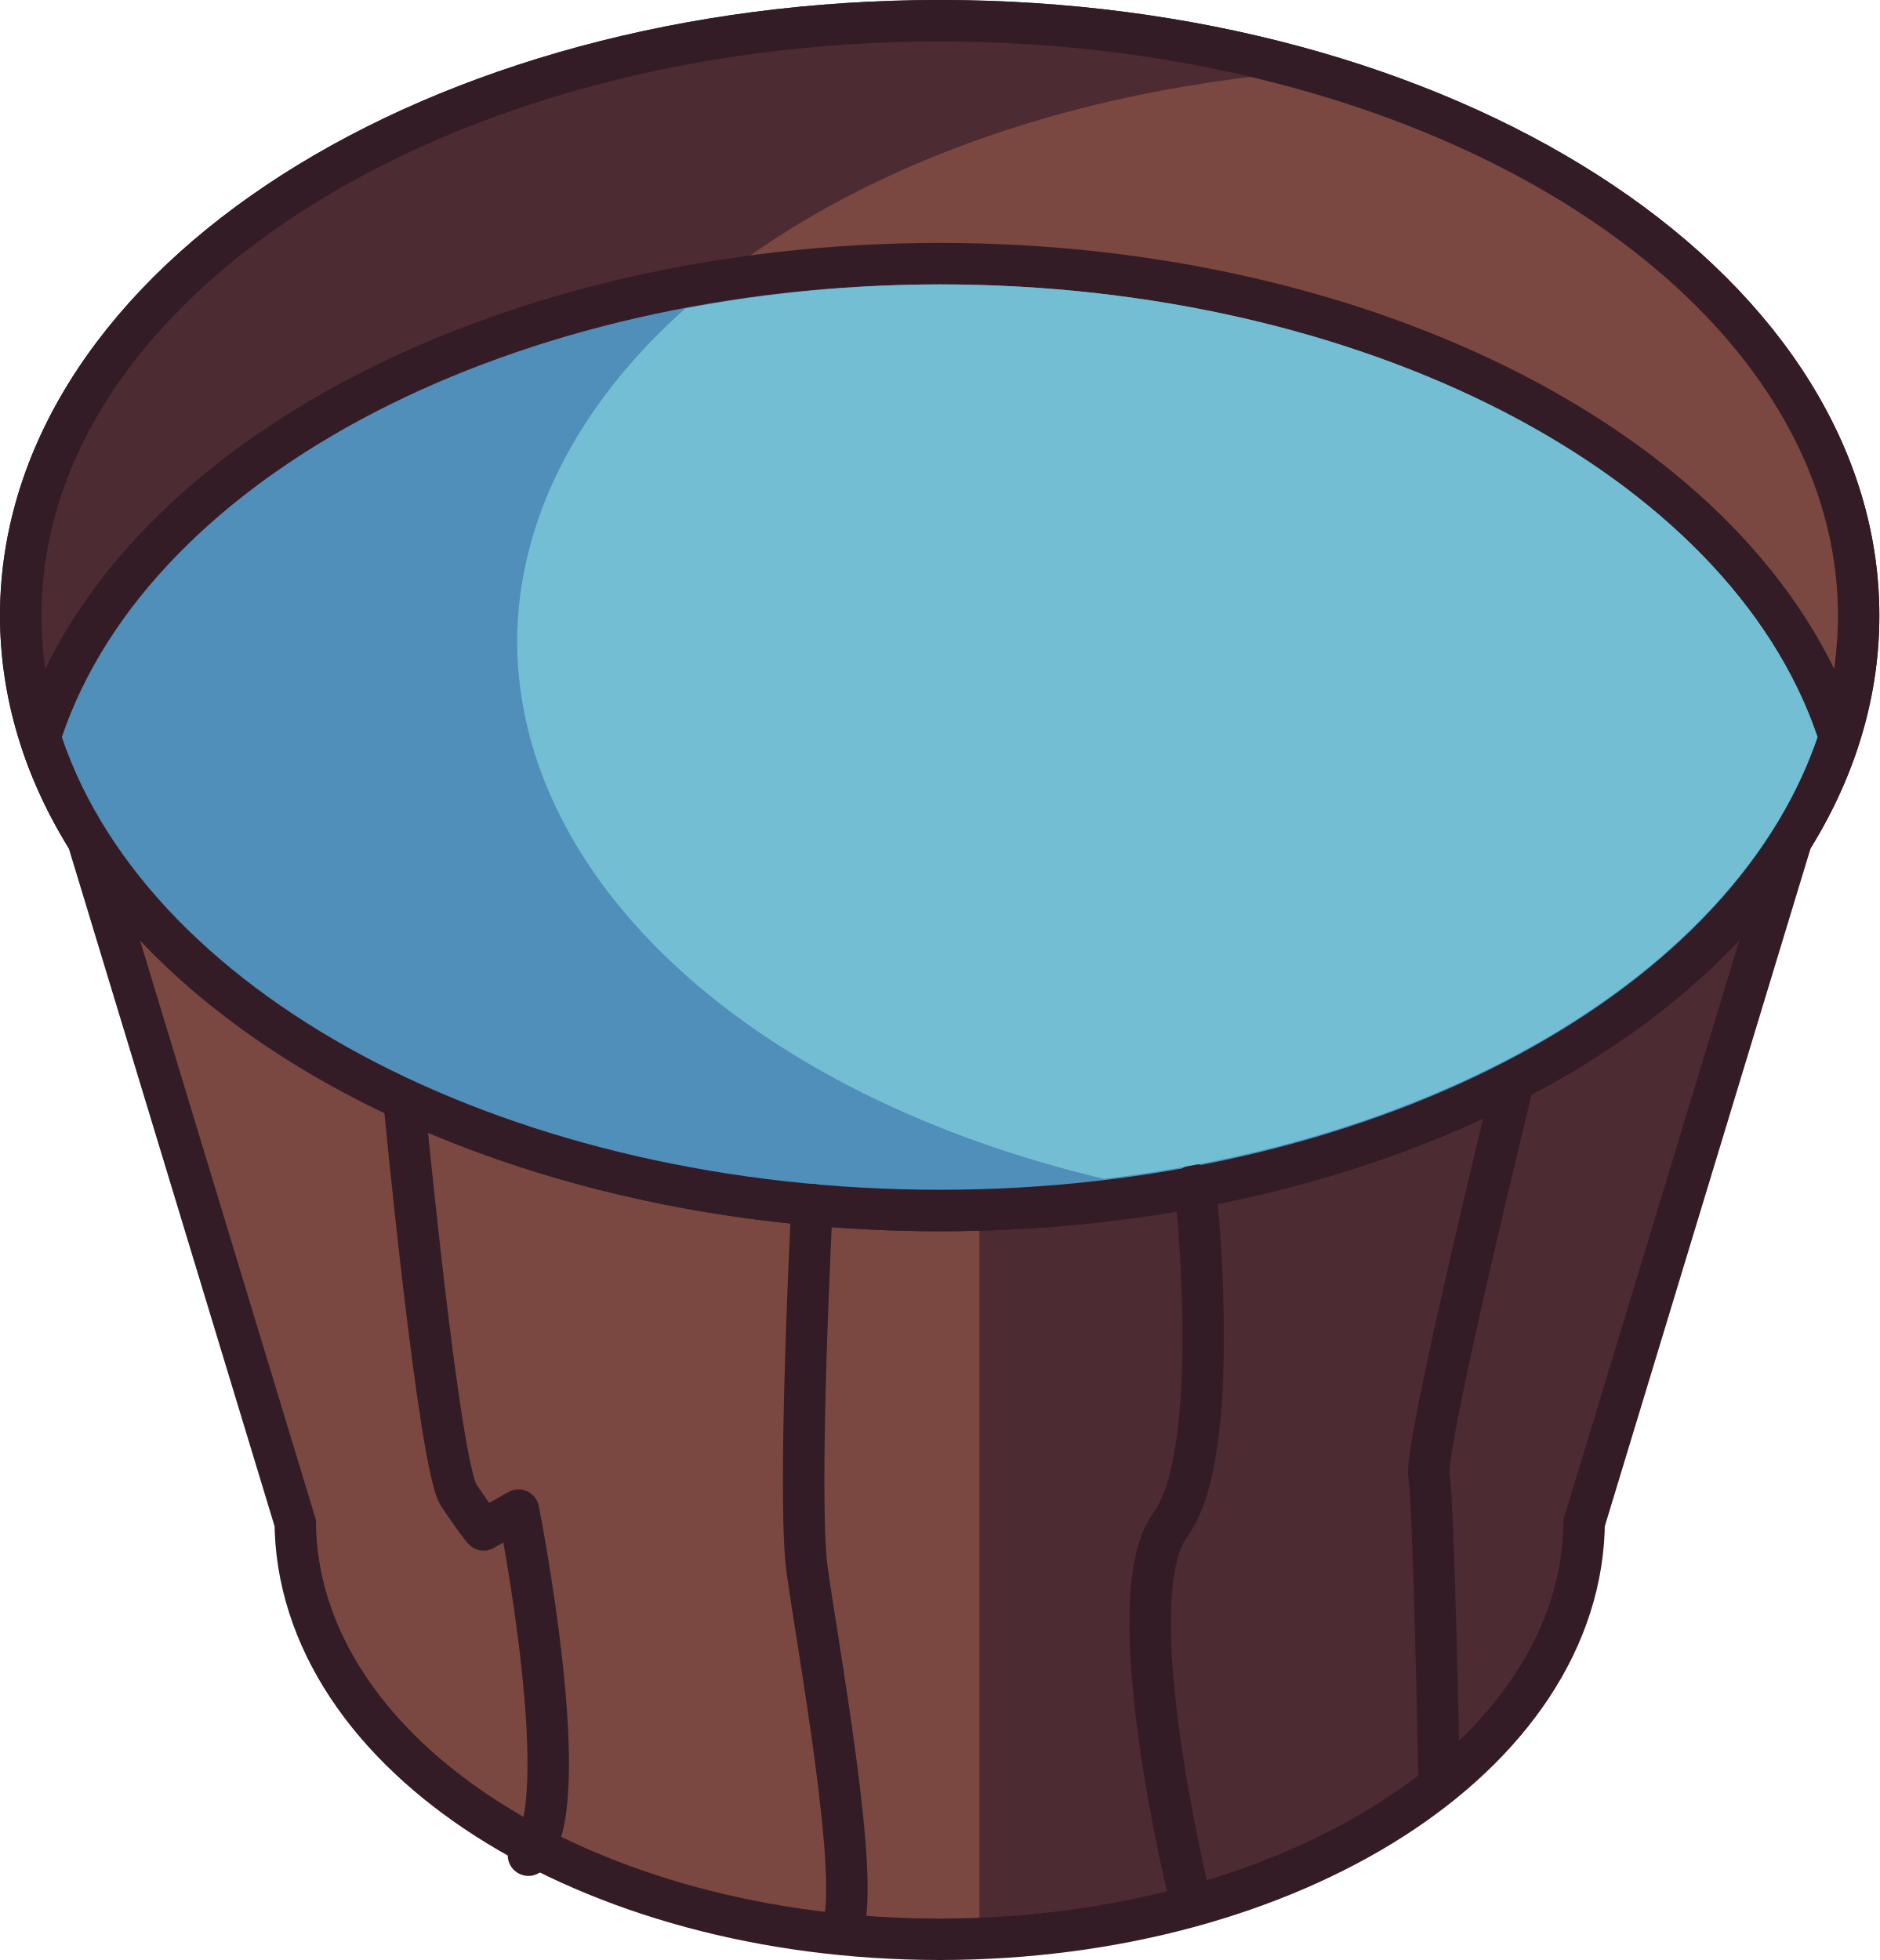
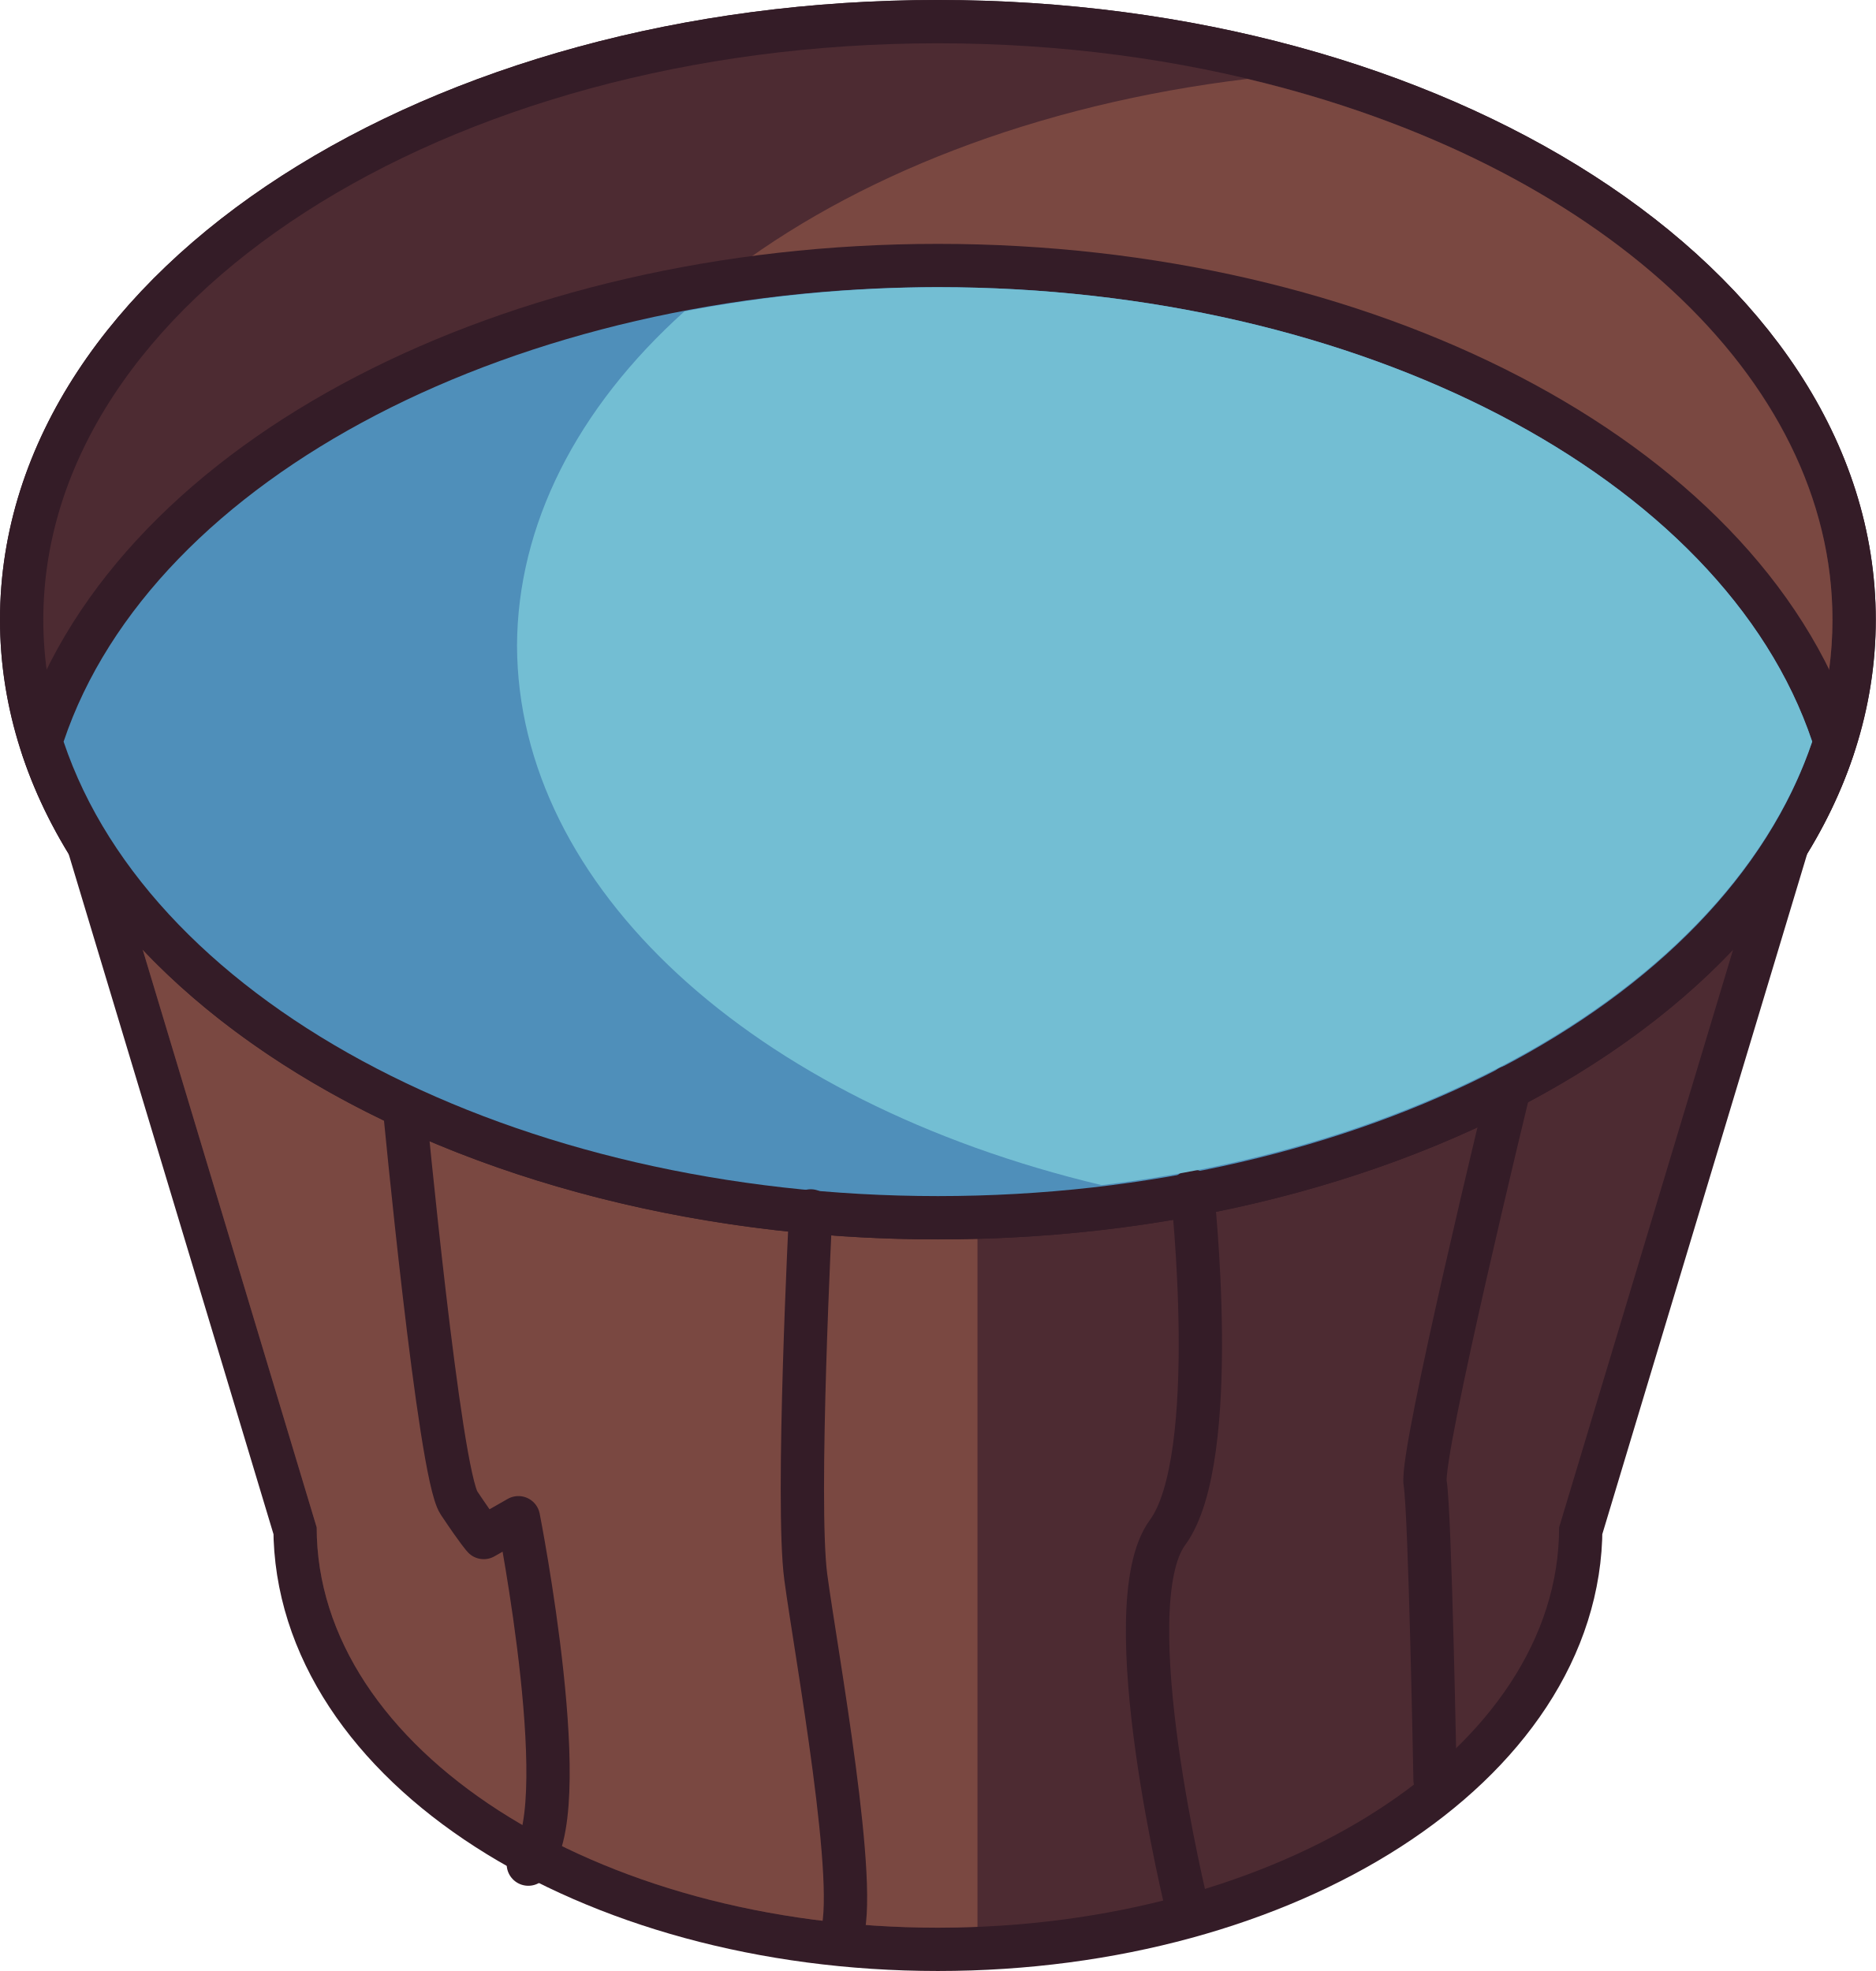
- <svg xmlns="http://www.w3.org/2000/svg" width="287.721" height="300.061" viewBox="0 0 287.721 300.061" version="1.1" id="svg1">
+ <svg xmlns="http://www.w3.org/2000/svg" width="137.51" height="144.522" viewBox="0 0 137.51 144.522" version="1.1" id="svg1">
  <defs id="defs1" />
-   <g id="layer1" transform="translate(-207.1687,-206.6396)">
-     <path id="ellipse4" style="display:inline;fill:#4d2b32;stroke:#341c27;stroke-width:12.7;stroke-linecap:round;stroke-linejoin:round;stroke-dasharray:none;paint-order:markers stroke fill" d="m 351.029,212.99 a 137.51,87.897 0 0 0 -137.51,87.897 137.51,87.897 0 0 0 9.98,32.873 l 32.042,105.553 a 95.49,61.038 0 0 0 95.488,61.038 95.49,61.038 0 0 0 95.492,-61.038 L 478.562,333.76 a 137.51,87.897 0 0 0 9.977,-32.873 137.51,87.897 0 0 0 -137.51,-87.897 z" />
-     <path id="rect30" style="display:inline;fill:#7a4841;stroke:none;stroke-width:6.35;stroke-linecap:round;stroke-linejoin:round;stroke-dasharray:none;paint-order:markers stroke fill" d="m 351.029,212.99 a 137.51,87.897 0 0 0 -137.51,87.897 137.51,87.897 0 0 0 9.98,32.873 l 32.042,105.553 a 95.49,61.038 0 0 0 95.488,61.038 95.49,61.038 0 0 0 6.088,-0.124 V 213.076 a 137.51,87.897 0 0 0 -6.088,-0.086 z" />
-     <ellipse style="display:inline;fill:#4d2b32;stroke:#341c27;stroke-width:12.7;stroke-linecap:round;stroke-linejoin:round;stroke-dasharray:none;paint-order:markers stroke fill" id="path4" cx="351.03" cy="300.887" rx="137.51" ry="87.897" />
-     <path id="ellipse29" style="display:inline;fill:#7a4841;stroke:none;stroke-width:12.7;stroke-linecap:round;stroke-linejoin:round;stroke-dasharray:none;paint-order:markers stroke fill" d="m 398.606,218.419 a 137.51,87.897 0 0 0 -112.269,86.404 137.51,87.897 0 0 0 89.933,82.468 137.51,87.897 0 0 0 112.269,-86.404 137.51,87.897 0 0 0 -89.933,-82.468 z" />
-     <path id="ellipse5" style="display:inline;fill:#4f8fba;stroke:#341c27;stroke-width:12.7;stroke-linecap:round;stroke-linejoin:round;stroke-dasharray:none;paint-order:markers stroke fill" d="m 351.029,250.178 a 137.51,87.897 0 0 0 -134.393,69.306 137.51,87.897 0 0 0 134.393,69.299 137.51,87.897 0 0 0 134.397,-69.306 137.51,87.897 0 0 0 -134.397,-69.299 z" />
-     <path style="display:inline;fill:none;stroke:#341c27;stroke-width:6.35;stroke-linecap:round;stroke-linejoin:round;stroke-dasharray:none;paint-order:markers stroke fill" d="m 390.133,388.025 c 0,0 4.57,40.749 -3.808,52.069 -8.378,11.319 3.047,57.351 3.047,57.351" id="path23" />
-     <path style="display:inline;fill:none;stroke:#341c27;stroke-width:6.35;stroke-linecap:round;stroke-linejoin:round;stroke-dasharray:none;paint-order:markers stroke fill" d="m 438.878,372.179 c 0,0 -13.71,55.842 -12.948,60.369 0.762,4.528 1.523,45.277 1.523,45.277" id="path24" />
-     <path style="display:inline;fill:none;stroke:#341c27;stroke-width:6.35;stroke-linecap:round;stroke-linejoin:round;stroke-dasharray:none;paint-order:markers stroke fill" d="m 331.486,391.044 c 0,0 -2.285,44.523 -0.762,55.842 1.523,11.319 8.378,48.296 5.332,55.087" id="path25" />
-     <path style="display:inline;fill:none;stroke:#341c27;stroke-width:6.35;stroke-linecap:round;stroke-linejoin:round;stroke-dasharray:none;paint-order:markers stroke fill" d="m 269.03,375.197 c 0,0 5.332,55.842 8.378,60.369 3.047,4.528 3.808,5.282 3.808,5.282 l 5.332,-3.018 c 0,0 9.14,46.032 1.523,52.823" id="path26" />
-     <path id="ellipse28" style="display:inline;fill:#73bed3;stroke:none;stroke-width:12.7;stroke-linecap:round;stroke-linejoin:round;stroke-dasharray:none;paint-order:markers stroke fill" d="m 351.029,250.178 a 137.51,87.897 0 0 0 -38.95,3.688 137.51,87.897 0 0 0 -25.742,50.957 137.51,87.897 0 0 0 89.856,82.286 137.51,87.897 0 0 0 109.232,-67.631 137.51,87.897 0 0 0 -134.397,-69.299 z" />
+   <g id="layer1" transform="translate(-210.3437,-209.8146)">
+     <path id="ellipse4" style="display:inline;fill:#4d2b32;stroke:#341c27;stroke-width:6.35;stroke-linecap:round;stroke-linejoin:round;stroke-dasharray:none;paint-order:markers stroke fill" d="m 279.099,212.99 a 65.58,42.264 0 0 0 -65.58,42.263 65.58,42.264 0 0 0 4.76,15.806 l 15.281,50.753 a 45.54,29.349 0 0 0 45.539,29.349 45.54,29.349 0 0 0 45.541,-29.349 l 15.281,-50.753 a 65.58,42.264 0 0 0 4.758,-15.806 65.58,42.264 0 0 0 -65.58,-42.263 z" />
+     <path id="rect30" style="display:inline;fill:#7a4841;stroke:none;stroke-width:3.175;stroke-linecap:round;stroke-linejoin:round;stroke-dasharray:none;paint-order:markers stroke fill" d="m 279.099,212.99 a 65.58,42.264 0 0 0 -65.58,42.263 65.58,42.264 0 0 0 4.76,15.806 l 15.281,50.753 a 45.54,29.349 0 0 0 45.539,29.349 45.54,29.349 0 0 0 2.903,-0.06 V 213.031 a 65.58,42.264 0 0 0 -2.903,-0.041 z" />
+     <ellipse style="display:inline;fill:#4d2b32;stroke:#341c27;stroke-width:6.35;stroke-linecap:round;stroke-linejoin:round;stroke-dasharray:none;paint-order:markers stroke fill" id="path4" cx="279.099" cy="255.253" rx="65.58" ry="42.264" />
+     <path id="ellipse29" style="display:inline;fill:#7a4841;stroke:none;stroke-width:6.35;stroke-linecap:round;stroke-linejoin:round;stroke-dasharray:none;paint-order:markers stroke fill" d="m 301.789,215.6 a 65.58,42.264 0 0 0 -53.542,41.546 65.58,42.264 0 0 0 42.89,39.653 65.58,42.264 0 0 0 53.542,-41.546 A 65.58,42.264 0 0 0 301.789,215.6 Z" />
+     <path id="ellipse5" style="display:inline;fill:#4f8fba;stroke:#341c27;stroke-width:6.35;stroke-linecap:round;stroke-linejoin:round;stroke-dasharray:none;paint-order:markers stroke fill" d="m 279.099,230.871 a 65.58,42.264 0 0 0 -64.093,33.325 65.58,42.264 0 0 0 64.093,33.321 65.58,42.264 0 0 0 64.095,-33.325 65.58,42.264 0 0 0 -64.095,-33.321 z" />
+     <path style="display:inline;fill:none;stroke:#341c27;stroke-width:3.175;stroke-linecap:round;stroke-linejoin:round;stroke-dasharray:none;paint-order:markers stroke fill" d="m 297.748,297.152 c 0,0 2.179,19.594 -1.816,25.036 -3.996,5.443 1.453,27.576 1.453,27.576" id="path23" />
+     <path style="display:inline;fill:none;stroke:#341c27;stroke-width:3.175;stroke-linecap:round;stroke-linejoin:round;stroke-dasharray:none;paint-order:markers stroke fill" d="m 320.995,289.533 c 0,0 -6.538,26.85 -6.175,29.028 0.363,2.177 0.726,21.771 0.726,21.771" id="path24" />
+     <path style="display:inline;fill:none;stroke:#341c27;stroke-width:3.175;stroke-linecap:round;stroke-linejoin:round;stroke-dasharray:none;paint-order:markers stroke fill" d="m 269.778,298.604 c 0,0 -1.09,21.408 -0.363,26.851 0.726,5.443 3.996,23.222 2.543,26.488" id="path25" />
+     <path style="display:inline;fill:none;stroke:#341c27;stroke-width:3.175;stroke-linecap:round;stroke-linejoin:round;stroke-dasharray:none;paint-order:markers stroke fill" d="m 239.993,290.984 c 0,0 2.543,26.851 3.996,29.028 1.453,2.177 1.816,2.54 1.816,2.54 l 2.543,-1.451 c 0,0 4.359,22.134 0.726,25.399" id="path26" />
+     <path id="ellipse28" style="display:inline;fill:#73bed3;stroke:none;stroke-width:6.35;stroke-linecap:round;stroke-linejoin:round;stroke-dasharray:none;paint-order:markers stroke fill" d="m 279.099,230.871 a 65.58,42.264 0 0 0 -18.576,1.773 65.58,42.264 0 0 0 -12.277,24.502 65.58,42.264 0 0 0 42.853,39.566 65.58,42.264 0 0 0 52.094,-32.519 65.58,42.264 0 0 0 -64.095,-33.321 z" />
  </g>
</svg>
